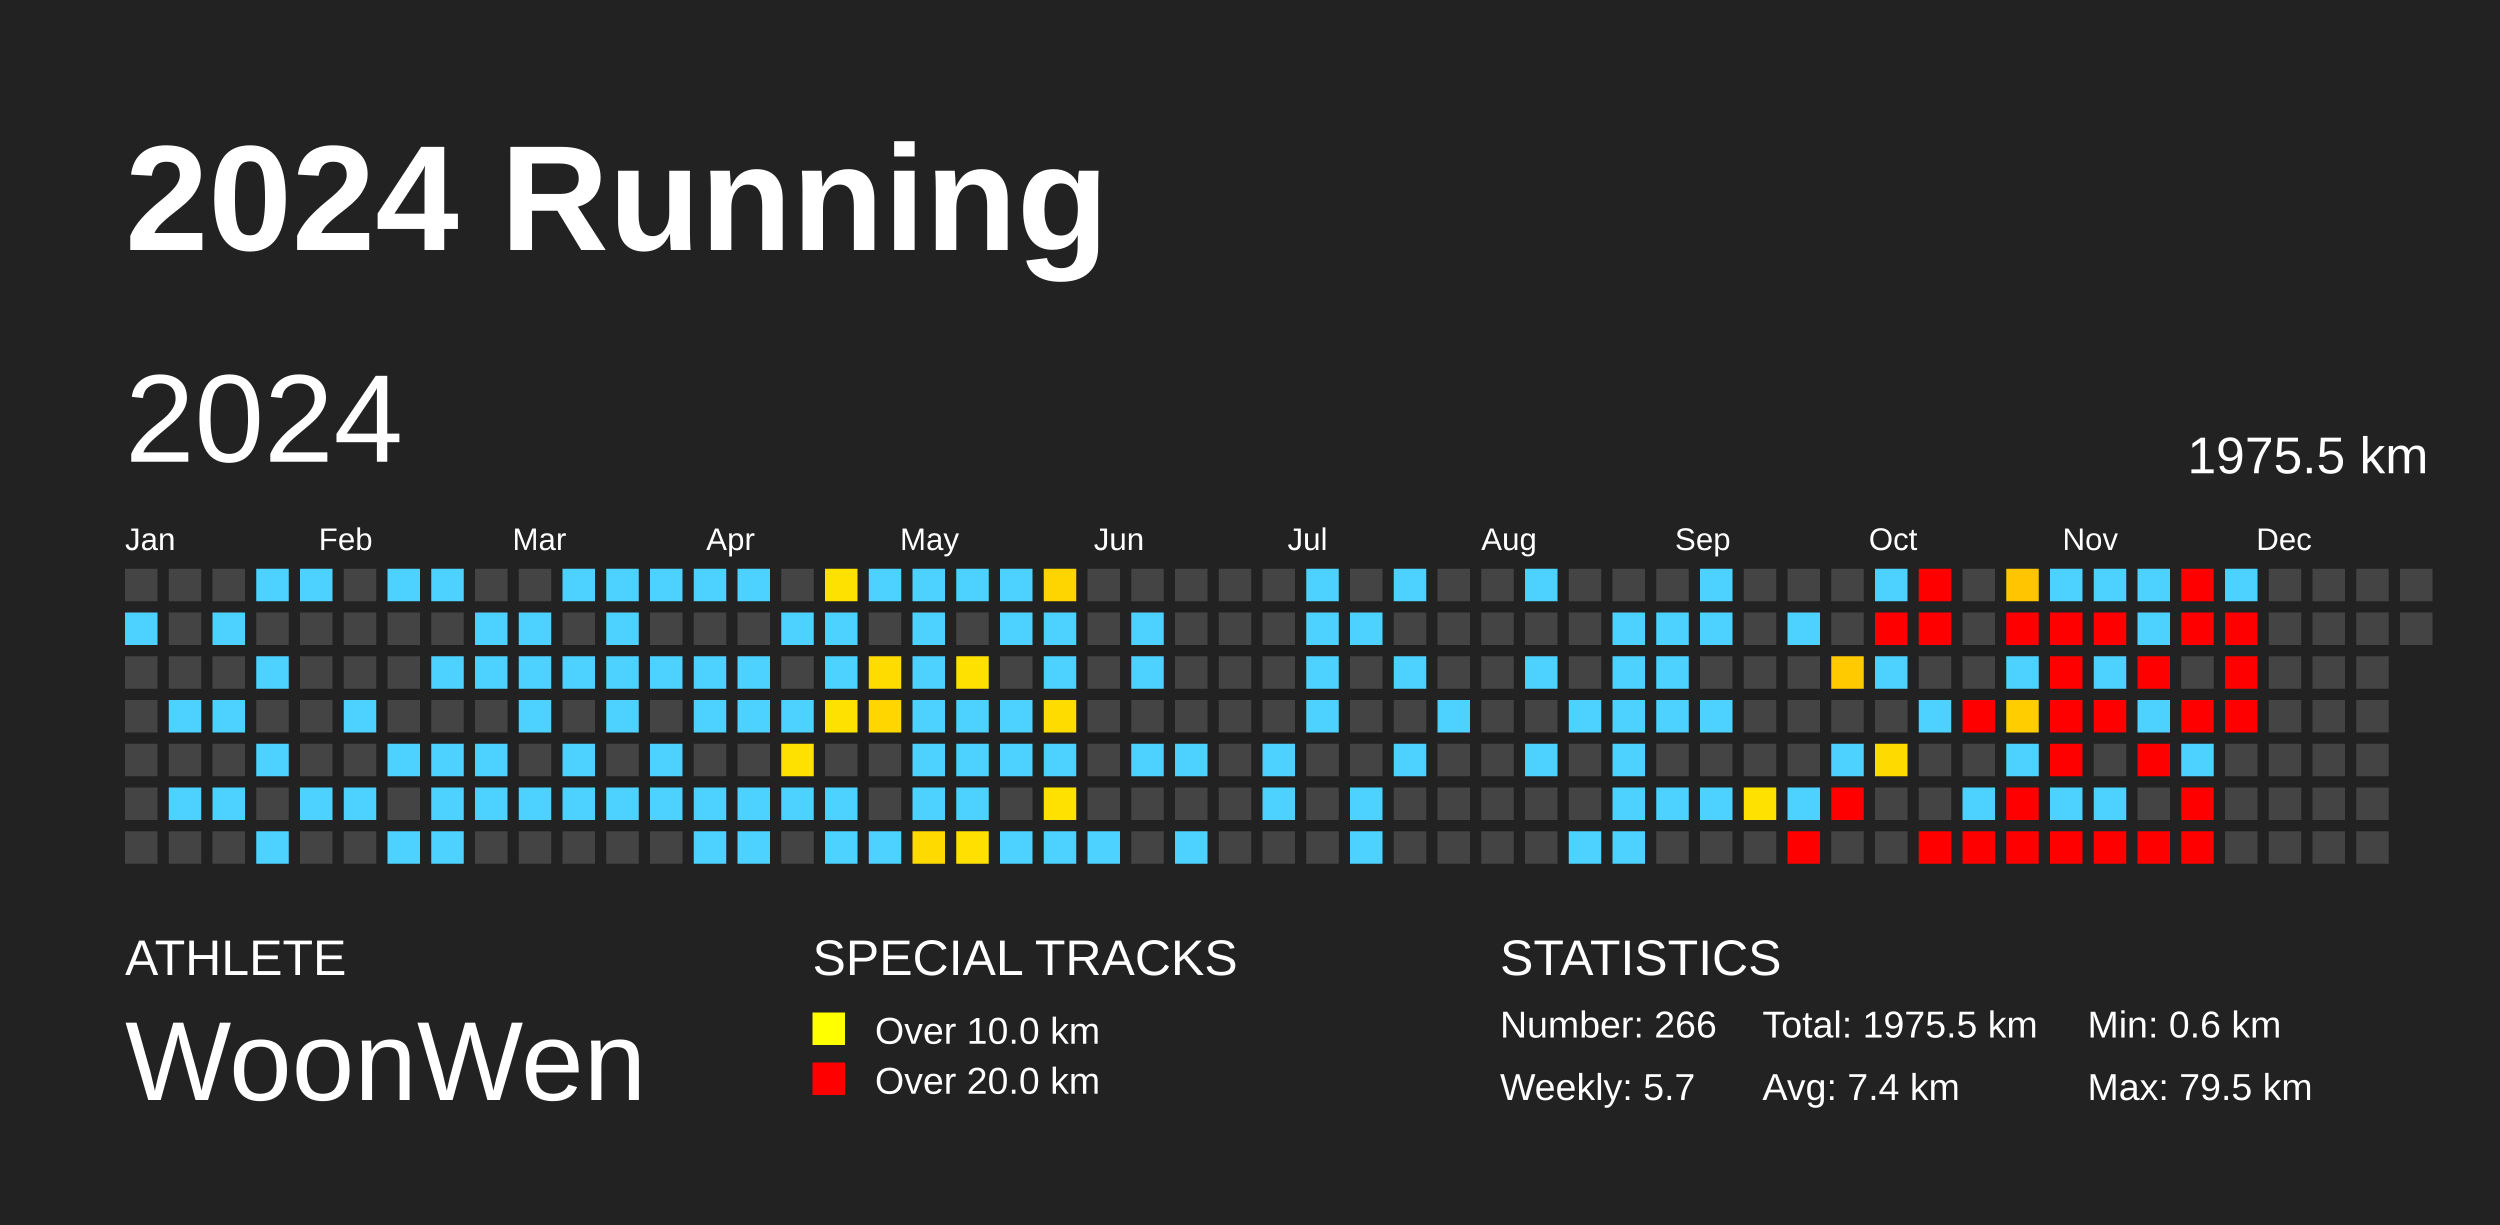
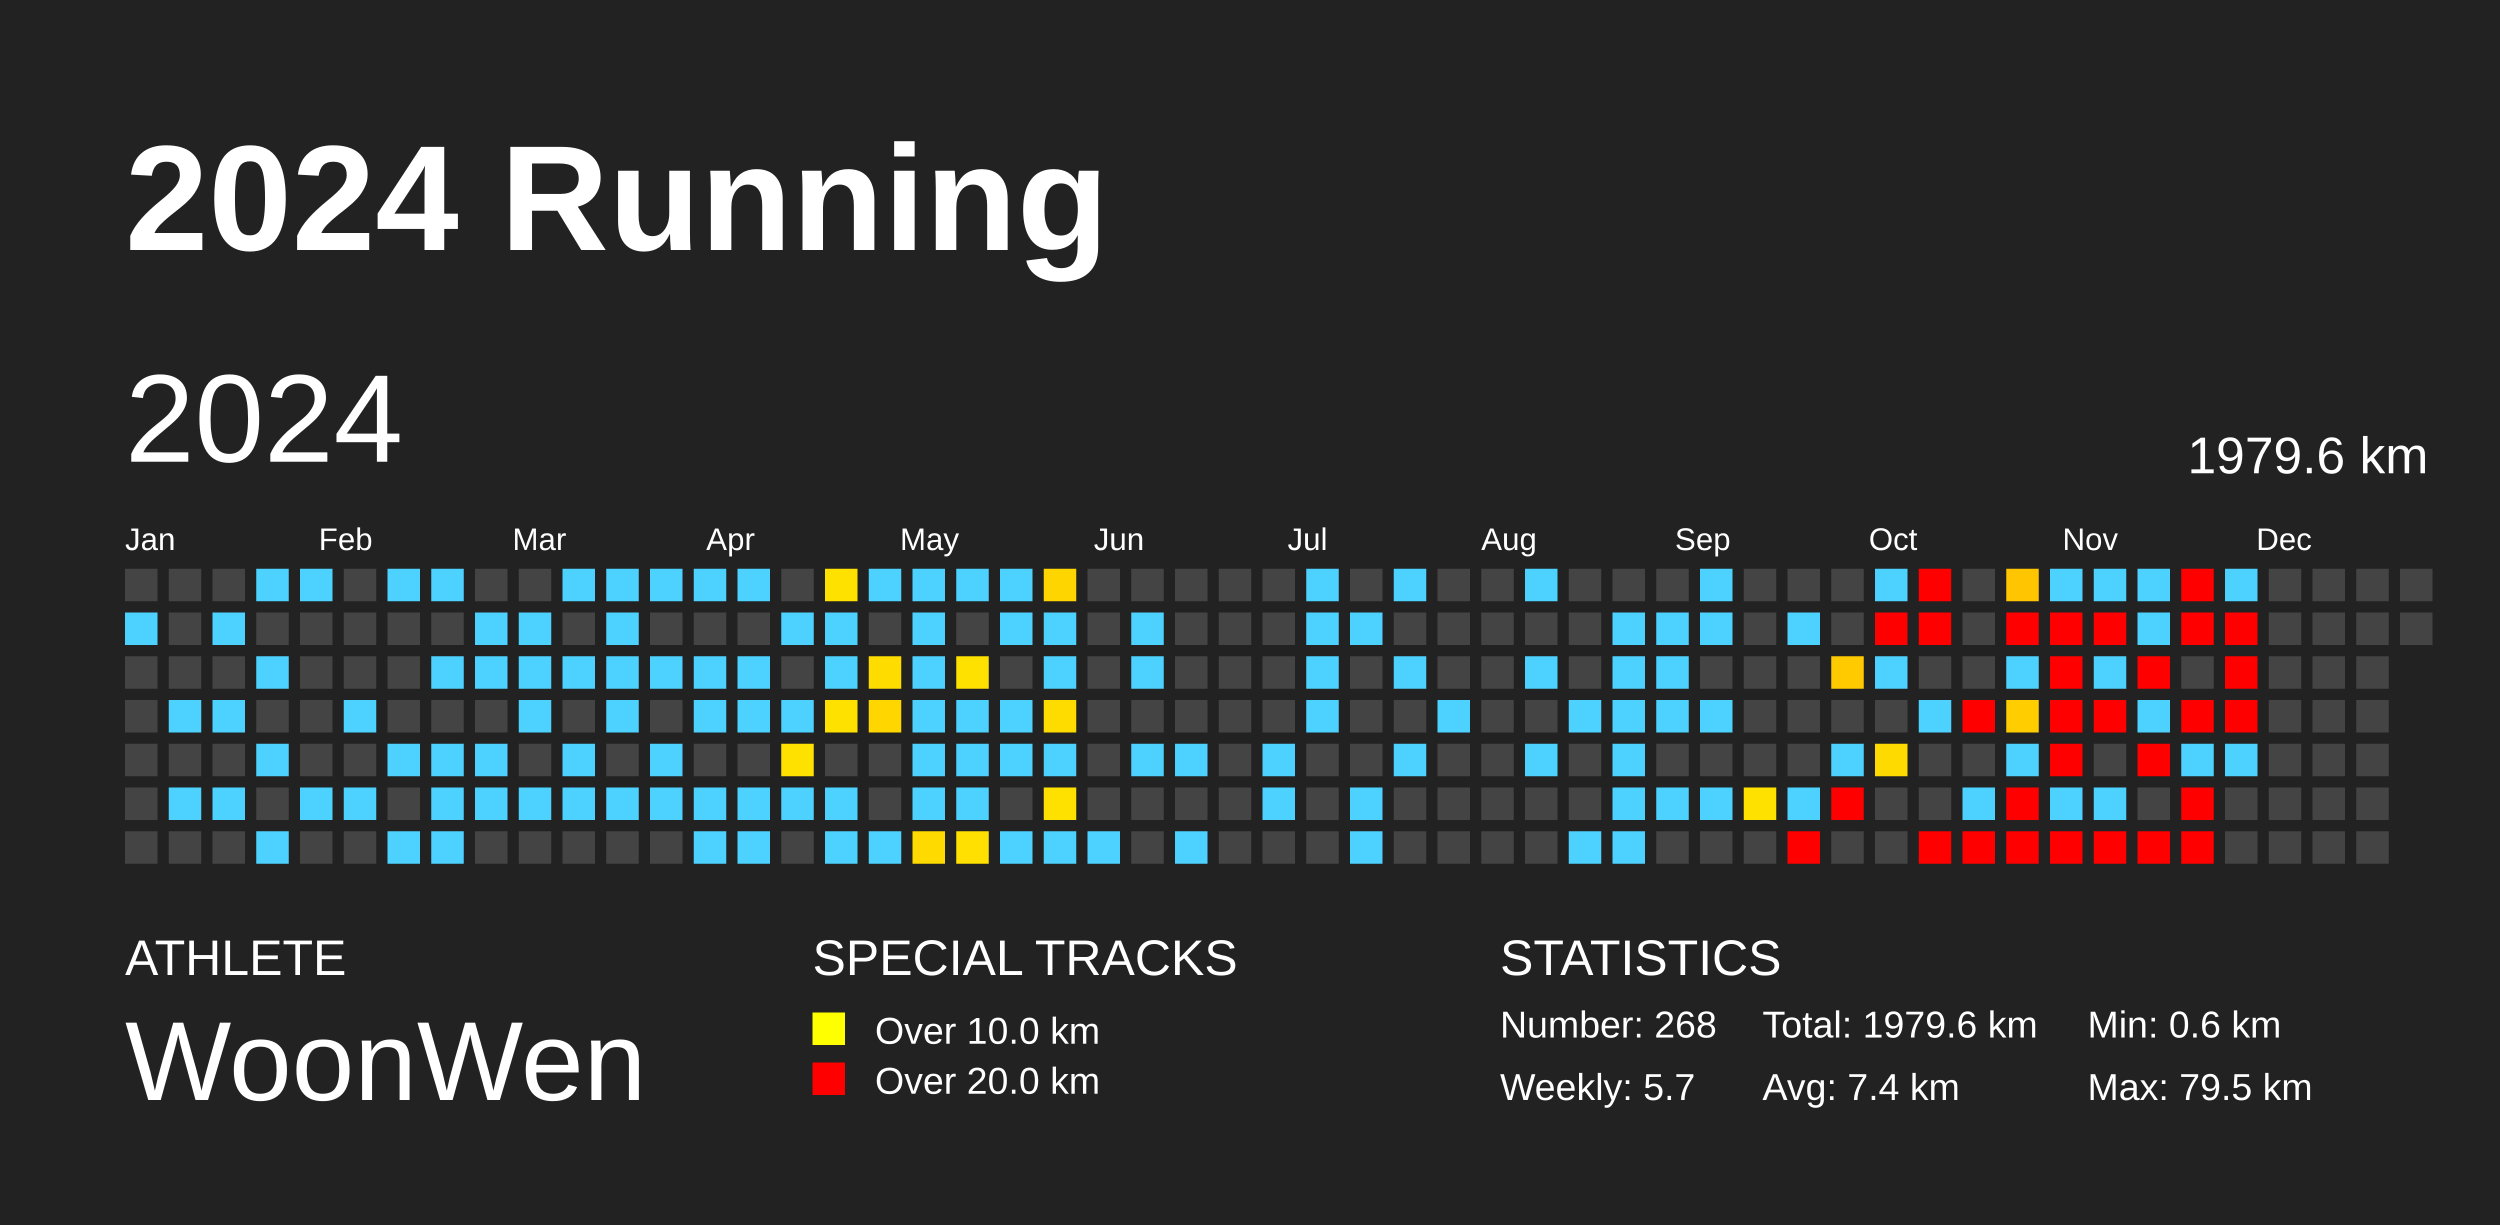
<svg xmlns="http://www.w3.org/2000/svg" baseProfile="full" height="98mm" version="1.1" viewBox="0,0,200,98" width="200mm">
  <defs />
  <rect fill="#222222" height="98" width="200" x="0" y="0" />
  <text fill="#FFFFFF" style="font-size:12px; font-family:Arial; font-weight:bold;" x="10" y="20">2024 Running</text>
  <text fill="#FFFFFF" style="font-size:4px; font-family:Arial" x="10" y="78">ATHLETE</text>
  <text fill="#FFFFFF" style="font-size:9px; font-family:Arial" x="10" y="88">WoonWen</text>
  <text fill="#FFFFFF" style="font-size:4px; font-family:Arial" x="65" y="78">SPECIAL TRACKS</text>
  <rect fill="yellow" height="2.6" width="2.6" x="65" y="81" />
  <text fill="#FFFFFF" style="font-size:3px; font-family:Arial" x="70" y="83.5">Over 10.0 km</text>
  <rect fill="red" height="2.6" width="2.6" x="65" y="85" />
  <text fill="#FFFFFF" style="font-size:3px; font-family:Arial" x="70" y="87.5">Over 20.0 km</text>
  <text fill="#FFFFFF" style="font-size:4px; font-family:Arial" x="120" y="78">STATISTICS</text>
-   <text fill="#FFFFFF" style="font-size:3px; font-family:Arial" x="120" y="83">Number: 266</text>
+   <text fill="#FFFFFF" style="font-size:3px; font-family:Arial" x="120" y="83">Number: 268</text>
  <text fill="#FFFFFF" style="font-size:3px; font-family:Arial" x="120" y="88">Weekly: 5.7</text>
-   <text fill="#FFFFFF" style="font-size:3px; font-family:Arial" x="141" y="83">Total: 1975.5 km</text>
+   <text fill="#FFFFFF" style="font-size:3px; font-family:Arial" x="141" y="83">Total: 1979.6 km</text>
  <text fill="#FFFFFF" style="font-size:3px; font-family:Arial" x="141" y="88">Avg: 7.4 km</text>
  <text fill="#FFFFFF" style="font-size:3px; font-family:Arial" x="167" y="83">Min: 0.6 km</text>
  <text fill="#FFFFFF" style="font-size:3px; font-family:Arial" x="167" y="88">Max: 79.5 km</text>
  <text dominant-baseline="hanging" fill="#FFFFFF" style="font-size:10.0px; font-family:Arial;" x="10" y="30">2024</text>
-   <text dominant-baseline="hanging" fill="#FFFFFF" style="font-size:4.125px; font-family:Arial;" x="175" y="35">1975.5 km</text>
+   <text dominant-baseline="hanging" fill="#FFFFFF" style="font-size:4.125px; font-family:Arial;" x="175" y="35">1979.6 km</text>
  <text fill="#FFFFFF" style="font-size:2.5px; font-family:Arial" x="10.0" y="44">Jan</text>
  <text fill="#FFFFFF" style="font-size:2.5px; font-family:Arial" x="25.5" y="44">Feb</text>
  <text fill="#FFFFFF" style="font-size:2.5px; font-family:Arial" x="41.0" y="44">Mar</text>
  <text fill="#FFFFFF" style="font-size:2.5px; font-family:Arial" x="56.5" y="44">Apr</text>
  <text fill="#FFFFFF" style="font-size:2.5px; font-family:Arial" x="72.0" y="44">May</text>
  <text fill="#FFFFFF" style="font-size:2.5px; font-family:Arial" x="87.5" y="44">Jun</text>
  <text fill="#FFFFFF" style="font-size:2.5px; font-family:Arial" x="103.0" y="44">Jul</text>
  <text fill="#FFFFFF" style="font-size:2.5px; font-family:Arial" x="118.5" y="44">Aug</text>
  <text fill="#FFFFFF" style="font-size:2.5px; font-family:Arial" x="134.0" y="44">Sep</text>
  <text fill="#FFFFFF" style="font-size:2.5px; font-family:Arial" x="149.5" y="44">Oct</text>
  <text fill="#FFFFFF" style="font-size:2.5px; font-family:Arial" x="165.0" y="44">Nov</text>
  <text fill="#FFFFFF" style="font-size:2.5px; font-family:Arial" x="180.5" y="44">Dec</text>
  <rect fill="#444444" height="2.6" width="2.6" x="10.0" y="45.5" />
  <rect fill="#4dd2ff" height="2.6" width="2.6" x="10.0" y="49.0" />
  <rect fill="#444444" height="2.6" width="2.6" x="10.0" y="52.5" />
  <rect fill="#444444" height="2.6" width="2.6" x="10.0" y="56.0" />
  <rect fill="#444444" height="2.6" width="2.6" x="10.0" y="59.5" />
  <rect fill="#444444" height="2.6" width="2.6" x="10.0" y="63.0" />
  <rect fill="#444444" height="2.6" width="2.6" x="10.0" y="66.5" />
  <rect fill="#444444" height="2.6" width="2.6" x="13.5" y="45.5" />
  <rect fill="#444444" height="2.6" width="2.6" x="13.5" y="49.0" />
  <rect fill="#444444" height="2.6" width="2.6" x="13.5" y="52.5" />
  <rect fill="#4dd2ff" height="2.6" width="2.6" x="13.5" y="56.0" />
  <rect fill="#444444" height="2.6" width="2.6" x="13.5" y="59.5" />
  <rect fill="#4dd2ff" height="2.6" width="2.6" x="13.5" y="63.0" />
  <rect fill="#444444" height="2.6" width="2.6" x="13.5" y="66.5" />
  <rect fill="#444444" height="2.6" width="2.6" x="17.0" y="45.5" />
  <rect fill="#4dd2ff" height="2.6" width="2.6" x="17.0" y="49.0" />
  <rect fill="#444444" height="2.6" width="2.6" x="17.0" y="52.5" />
  <rect fill="#4dd2ff" height="2.6" width="2.6" x="17.0" y="56.0" />
  <rect fill="#444444" height="2.6" width="2.6" x="17.0" y="59.5" />
  <rect fill="#4dd2ff" height="2.6" width="2.6" x="17.0" y="63.0" />
  <rect fill="#444444" height="2.6" width="2.6" x="17.0" y="66.5" />
  <rect fill="#4dd2ff" height="2.6" width="2.6" x="20.5" y="45.5" />
  <rect fill="#444444" height="2.6" width="2.6" x="20.5" y="49.0" />
  <rect fill="#4dd2ff" height="2.6" width="2.6" x="20.5" y="52.5" />
  <rect fill="#444444" height="2.6" width="2.6" x="20.5" y="56.0" />
  <rect fill="#4dd2ff" height="2.6" width="2.6" x="20.5" y="59.5" />
  <rect fill="#444444" height="2.6" width="2.6" x="20.5" y="63.0" />
  <rect fill="#4dd2ff" height="2.6" width="2.6" x="20.5" y="66.5" />
  <rect fill="#4dd2ff" height="2.6" width="2.6" x="24.0" y="45.5" />
  <rect fill="#444444" height="2.6" width="2.6" x="24.0" y="49.0" />
  <rect fill="#444444" height="2.6" width="2.6" x="24.0" y="52.5" />
  <rect fill="#444444" height="2.6" width="2.6" x="24.0" y="56.0" />
  <rect fill="#444444" height="2.6" width="2.6" x="24.0" y="59.5" />
  <rect fill="#4dd2ff" height="2.6" width="2.6" x="24.0" y="63.0" />
  <rect fill="#444444" height="2.6" width="2.6" x="24.0" y="66.5" />
  <rect fill="#444444" height="2.6" width="2.6" x="27.5" y="45.5" />
  <rect fill="#444444" height="2.6" width="2.6" x="27.5" y="49.0" />
  <rect fill="#444444" height="2.6" width="2.6" x="27.5" y="52.5" />
  <rect fill="#4dd2ff" height="2.6" width="2.6" x="27.5" y="56.0" />
  <rect fill="#444444" height="2.6" width="2.6" x="27.5" y="59.5" />
  <rect fill="#4dd2ff" height="2.6" width="2.6" x="27.5" y="63.0" />
  <rect fill="#444444" height="2.6" width="2.6" x="27.5" y="66.5" />
  <rect fill="#4dd2ff" height="2.6" width="2.6" x="31.0" y="45.5" />
  <rect fill="#444444" height="2.6" width="2.6" x="31.0" y="49.0" />
  <rect fill="#444444" height="2.6" width="2.6" x="31.0" y="52.5" />
  <rect fill="#444444" height="2.6" width="2.6" x="31.0" y="56.0" />
  <rect fill="#4dd2ff" height="2.6" width="2.6" x="31.0" y="59.5" />
  <rect fill="#444444" height="2.6" width="2.6" x="31.0" y="63.0" />
  <rect fill="#4dd2ff" height="2.6" width="2.6" x="31.0" y="66.5" />
  <rect fill="#4dd2ff" height="2.6" width="2.6" x="34.5" y="45.5" />
  <rect fill="#444444" height="2.6" width="2.6" x="34.5" y="49.0" />
  <rect fill="#4dd2ff" height="2.6" width="2.6" x="34.5" y="52.5" />
  <rect fill="#444444" height="2.6" width="2.6" x="34.5" y="56.0" />
  <rect fill="#4dd2ff" height="2.6" width="2.6" x="34.5" y="59.5" />
  <rect fill="#4dd2ff" height="2.6" width="2.6" x="34.5" y="63.0" />
  <rect fill="#4dd2ff" height="2.6" width="2.6" x="34.5" y="66.5" />
  <rect fill="#444444" height="2.6" width="2.6" x="38.0" y="45.5" />
  <rect fill="#4dd2ff" height="2.6" width="2.6" x="38.0" y="49.0" />
  <rect fill="#4dd2ff" height="2.6" width="2.6" x="38.0" y="52.5" />
  <rect fill="#444444" height="2.6" width="2.6" x="38.0" y="56.0" />
  <rect fill="#4dd2ff" height="2.6" width="2.6" x="38.0" y="59.5" />
  <rect fill="#4dd2ff" height="2.6" width="2.6" x="38.0" y="63.0" />
  <rect fill="#444444" height="2.6" width="2.6" x="38.0" y="66.5" />
  <rect fill="#444444" height="2.6" width="2.6" x="41.5" y="45.5" />
  <rect fill="#4dd2ff" height="2.6" width="2.6" x="41.5" y="49.0" />
  <rect fill="#4dd2ff" height="2.6" width="2.6" x="41.5" y="52.5" />
  <rect fill="#4dd2ff" height="2.6" width="2.6" x="41.5" y="56.0" />
  <rect fill="#444444" height="2.6" width="2.6" x="41.5" y="59.5" />
  <rect fill="#4dd2ff" height="2.6" width="2.6" x="41.5" y="63.0" />
  <rect fill="#444444" height="2.6" width="2.6" x="41.5" y="66.5" />
  <rect fill="#4dd2ff" height="2.6" width="2.6" x="45.0" y="45.5" />
  <rect fill="#444444" height="2.6" width="2.6" x="45.0" y="49.0" />
  <rect fill="#4dd2ff" height="2.6" width="2.6" x="45.0" y="52.5" />
  <rect fill="#444444" height="2.6" width="2.6" x="45.0" y="56.0" />
  <rect fill="#4dd2ff" height="2.6" width="2.6" x="45.0" y="59.5" />
  <rect fill="#4dd2ff" height="2.6" width="2.6" x="45.0" y="63.0" />
  <rect fill="#444444" height="2.6" width="2.6" x="45.0" y="66.5" />
  <rect fill="#4dd2ff" height="2.6" width="2.6" x="48.5" y="45.5" />
  <rect fill="#4dd2ff" height="2.6" width="2.6" x="48.5" y="49.0" />
  <rect fill="#4dd2ff" height="2.6" width="2.6" x="48.5" y="52.5" />
  <rect fill="#4dd2ff" height="2.6" width="2.6" x="48.5" y="56.0" />
  <rect fill="#444444" height="2.6" width="2.6" x="48.5" y="59.5" />
  <rect fill="#4dd2ff" height="2.6" width="2.6" x="48.5" y="63.0" />
  <rect fill="#444444" height="2.6" width="2.6" x="48.5" y="66.5" />
  <rect fill="#4dd2ff" height="2.6" width="2.6" x="52.0" y="45.5" />
  <rect fill="#444444" height="2.6" width="2.6" x="52.0" y="49.0" />
  <rect fill="#4dd2ff" height="2.6" width="2.6" x="52.0" y="52.5" />
  <rect fill="#444444" height="2.6" width="2.6" x="52.0" y="56.0" />
  <rect fill="#4dd2ff" height="2.6" width="2.6" x="52.0" y="59.5" />
  <rect fill="#4dd2ff" height="2.6" width="2.6" x="52.0" y="63.0" />
  <rect fill="#444444" height="2.6" width="2.6" x="52.0" y="66.5" />
  <rect fill="#4dd2ff" height="2.6" width="2.6" x="55.5" y="45.5" />
  <rect fill="#444444" height="2.6" width="2.6" x="55.5" y="49.0" />
  <rect fill="#4dd2ff" height="2.6" width="2.6" x="55.5" y="52.5" />
  <rect fill="#4dd2ff" height="2.6" width="2.6" x="55.5" y="56.0" />
  <rect fill="#444444" height="2.6" width="2.6" x="55.5" y="59.5" />
  <rect fill="#4dd2ff" height="2.6" width="2.6" x="55.5" y="63.0" />
  <rect fill="#4dd2ff" height="2.6" width="2.6" x="55.5" y="66.5" />
  <rect fill="#4dd2ff" height="2.6" width="2.6" x="59.0" y="45.5" />
  <rect fill="#444444" height="2.6" width="2.6" x="59.0" y="49.0" />
  <rect fill="#4dd2ff" height="2.6" width="2.6" x="59.0" y="52.5" />
  <rect fill="#4dd2ff" height="2.6" width="2.6" x="59.0" y="56.0" />
  <rect fill="#444444" height="2.6" width="2.6" x="59.0" y="59.5" />
  <rect fill="#4dd2ff" height="2.6" width="2.6" x="59.0" y="63.0" />
  <rect fill="#4dd2ff" height="2.6" width="2.6" x="59.0" y="66.5" />
  <rect fill="#444444" height="2.6" width="2.6" x="62.5" y="45.5" />
  <rect fill="#4dd2ff" height="2.6" width="2.6" x="62.5" y="49.0" />
  <rect fill="#444444" height="2.6" width="2.6" x="62.5" y="52.5" />
  <rect fill="#4dd2ff" height="2.6" width="2.6" x="62.5" y="56.0" />
  <rect fill="#ffe100" height="2.6" width="2.6" x="62.5" y="59.5" />
  <rect fill="#4dd2ff" height="2.6" width="2.6" x="62.5" y="63.0" />
  <rect fill="#444444" height="2.6" width="2.6" x="62.5" y="66.5" />
  <rect fill="#ffe100" height="2.6" width="2.6" x="66.0" y="45.5" />
  <rect fill="#4dd2ff" height="2.6" width="2.6" x="66.0" y="49.0" />
  <rect fill="#4dd2ff" height="2.6" width="2.6" x="66.0" y="52.5" />
  <rect fill="#ffe100" height="2.6" width="2.6" x="66.0" y="56.0" />
  <rect fill="#444444" height="2.6" width="2.6" x="66.0" y="59.5" />
  <rect fill="#4dd2ff" height="2.6" width="2.6" x="66.0" y="63.0" />
  <rect fill="#4dd2ff" height="2.6" width="2.6" x="66.0" y="66.5" />
  <rect fill="#4dd2ff" height="2.6" width="2.6" x="69.5" y="45.5" />
  <rect fill="#444444" height="2.6" width="2.6" x="69.5" y="49.0" />
  <rect fill="#ffdc00" height="2.6" width="2.6" x="69.5" y="52.5" />
  <rect fill="#ffd600" height="2.6" width="2.6" x="69.5" y="56.0" />
  <rect fill="#444444" height="2.6" width="2.6" x="69.5" y="59.5" />
  <rect fill="#444444" height="2.6" width="2.6" x="69.5" y="63.0" />
  <rect fill="#4dd2ff" height="2.6" width="2.6" x="69.5" y="66.5" />
  <rect fill="#4dd2ff" height="2.6" width="2.6" x="73.0" y="45.5" />
  <rect fill="#4dd2ff" height="2.6" width="2.6" x="73.0" y="49.0" />
  <rect fill="#4dd2ff" height="2.6" width="2.6" x="73.0" y="52.5" />
  <rect fill="#4dd2ff" height="2.6" width="2.6" x="73.0" y="56.0" />
  <rect fill="#4dd2ff" height="2.6" width="2.6" x="73.0" y="59.5" />
  <rect fill="#4dd2ff" height="2.6" width="2.6" x="73.0" y="63.0" />
  <rect fill="#ffda00" height="2.6" width="2.6" x="73.0" y="66.5" />
  <rect fill="#4dd2ff" height="2.6" width="2.6" x="76.5" y="45.5" />
  <rect fill="#444444" height="2.6" width="2.6" x="76.5" y="49.0" />
  <rect fill="#ffe100" height="2.6" width="2.6" x="76.5" y="52.5" />
  <rect fill="#4dd2ff" height="2.6" width="2.6" x="76.5" y="56.0" />
  <rect fill="#4dd2ff" height="2.6" width="2.6" x="76.5" y="59.5" />
  <rect fill="#4dd2ff" height="2.6" width="2.6" x="76.5" y="63.0" />
  <rect fill="#ffe000" height="2.6" width="2.6" x="76.5" y="66.5" />
  <rect fill="#4dd2ff" height="2.6" width="2.6" x="80.0" y="45.5" />
  <rect fill="#4dd2ff" height="2.6" width="2.6" x="80.0" y="49.0" />
  <rect fill="#444444" height="2.6" width="2.6" x="80.0" y="52.5" />
  <rect fill="#4dd2ff" height="2.6" width="2.6" x="80.0" y="56.0" />
  <rect fill="#4dd2ff" height="2.6" width="2.6" x="80.0" y="59.5" />
  <rect fill="#444444" height="2.6" width="2.6" x="80.0" y="63.0" />
  <rect fill="#4dd2ff" height="2.6" width="2.6" x="80.0" y="66.5" />
  <rect fill="#ffd500" height="2.6" width="2.6" x="83.5" y="45.5" />
  <rect fill="#4dd2ff" height="2.6" width="2.6" x="83.5" y="49.0" />
  <rect fill="#4dd2ff" height="2.6" width="2.6" x="83.5" y="52.5" />
  <rect fill="#ffdc00" height="2.6" width="2.6" x="83.5" y="56.0" />
  <rect fill="#4dd2ff" height="2.6" width="2.6" x="83.5" y="59.5" />
  <rect fill="#ffe100" height="2.6" width="2.6" x="83.5" y="63.0" />
  <rect fill="#4dd2ff" height="2.6" width="2.6" x="83.5" y="66.5" />
  <rect fill="#444444" height="2.6" width="2.6" x="87.0" y="45.5" />
  <rect fill="#444444" height="2.6" width="2.6" x="87.0" y="49.0" />
  <rect fill="#444444" height="2.6" width="2.6" x="87.0" y="52.5" />
  <rect fill="#444444" height="2.6" width="2.6" x="87.0" y="56.0" />
  <rect fill="#444444" height="2.6" width="2.6" x="87.0" y="59.5" />
  <rect fill="#444444" height="2.6" width="2.6" x="87.0" y="63.0" />
  <rect fill="#4dd2ff" height="2.6" width="2.6" x="87.0" y="66.5" />
  <rect fill="#444444" height="2.6" width="2.6" x="90.5" y="45.5" />
  <rect fill="#4dd2ff" height="2.6" width="2.6" x="90.5" y="49.0" />
  <rect fill="#4dd2ff" height="2.6" width="2.6" x="90.5" y="52.5" />
  <rect fill="#444444" height="2.6" width="2.6" x="90.5" y="56.0" />
  <rect fill="#4dd2ff" height="2.6" width="2.6" x="90.5" y="59.5" />
  <rect fill="#444444" height="2.6" width="2.6" x="90.5" y="63.0" />
  <rect fill="#444444" height="2.6" width="2.6" x="90.5" y="66.5" />
  <rect fill="#444444" height="2.6" width="2.6" x="94.0" y="45.5" />
  <rect fill="#444444" height="2.6" width="2.6" x="94.0" y="49.0" />
  <rect fill="#444444" height="2.6" width="2.6" x="94.0" y="52.5" />
  <rect fill="#444444" height="2.6" width="2.6" x="94.0" y="56.0" />
  <rect fill="#4dd2ff" height="2.6" width="2.6" x="94.0" y="59.5" />
  <rect fill="#444444" height="2.6" width="2.6" x="94.0" y="63.0" />
  <rect fill="#4dd2ff" height="2.6" width="2.6" x="94.0" y="66.5" />
  <rect fill="#444444" height="2.6" width="2.6" x="97.5" y="45.5" />
  <rect fill="#444444" height="2.6" width="2.6" x="97.5" y="49.0" />
  <rect fill="#444444" height="2.6" width="2.6" x="97.5" y="52.5" />
  <rect fill="#444444" height="2.6" width="2.6" x="97.5" y="56.0" />
  <rect fill="#444444" height="2.6" width="2.6" x="97.5" y="59.5" />
  <rect fill="#444444" height="2.6" width="2.6" x="97.5" y="63.0" />
  <rect fill="#444444" height="2.6" width="2.6" x="97.5" y="66.5" />
  <rect fill="#444444" height="2.6" width="2.6" x="101.0" y="45.5" />
  <rect fill="#444444" height="2.6" width="2.6" x="101.0" y="49.0" />
  <rect fill="#444444" height="2.6" width="2.6" x="101.0" y="52.5" />
  <rect fill="#444444" height="2.6" width="2.6" x="101.0" y="56.0" />
  <rect fill="#4dd2ff" height="2.6" width="2.6" x="101.0" y="59.5" />
  <rect fill="#4dd2ff" height="2.6" width="2.6" x="101.0" y="63.0" />
  <rect fill="#444444" height="2.6" width="2.6" x="101.0" y="66.5" />
  <rect fill="#4dd2ff" height="2.6" width="2.6" x="104.5" y="45.5" />
  <rect fill="#4dd2ff" height="2.6" width="2.6" x="104.5" y="49.0" />
  <rect fill="#4dd2ff" height="2.6" width="2.6" x="104.5" y="52.5" />
  <rect fill="#4dd2ff" height="2.6" width="2.6" x="104.5" y="56.0" />
  <rect fill="#444444" height="2.6" width="2.6" x="104.5" y="59.5" />
  <rect fill="#444444" height="2.6" width="2.6" x="104.5" y="63.0" />
  <rect fill="#444444" height="2.6" width="2.6" x="104.5" y="66.5" />
  <rect fill="#444444" height="2.6" width="2.6" x="108.0" y="45.5" />
  <rect fill="#4dd2ff" height="2.6" width="2.6" x="108.0" y="49.0" />
  <rect fill="#444444" height="2.6" width="2.6" x="108.0" y="52.5" />
  <rect fill="#444444" height="2.6" width="2.6" x="108.0" y="56.0" />
  <rect fill="#444444" height="2.6" width="2.6" x="108.0" y="59.5" />
  <rect fill="#4dd2ff" height="2.6" width="2.6" x="108.0" y="63.0" />
  <rect fill="#4dd2ff" height="2.6" width="2.6" x="108.0" y="66.5" />
  <rect fill="#4dd2ff" height="2.6" width="2.6" x="111.5" y="45.5" />
  <rect fill="#444444" height="2.6" width="2.6" x="111.5" y="49.0" />
  <rect fill="#4dd2ff" height="2.6" width="2.6" x="111.5" y="52.5" />
  <rect fill="#444444" height="2.6" width="2.6" x="111.5" y="56.0" />
  <rect fill="#4dd2ff" height="2.6" width="2.6" x="111.5" y="59.5" />
  <rect fill="#444444" height="2.6" width="2.6" x="111.5" y="63.0" />
  <rect fill="#444444" height="2.6" width="2.6" x="111.5" y="66.5" />
  <rect fill="#444444" height="2.6" width="2.6" x="115.0" y="45.5" />
  <rect fill="#444444" height="2.6" width="2.6" x="115.0" y="49.0" />
  <rect fill="#444444" height="2.6" width="2.6" x="115.0" y="52.5" />
  <rect fill="#4dd2ff" height="2.6" width="2.6" x="115.0" y="56.0" />
  <rect fill="#444444" height="2.6" width="2.6" x="115.0" y="59.5" />
  <rect fill="#444444" height="2.6" width="2.6" x="115.0" y="63.0" />
  <rect fill="#444444" height="2.6" width="2.6" x="115.0" y="66.5" />
  <rect fill="#444444" height="2.6" width="2.6" x="118.5" y="45.5" />
  <rect fill="#444444" height="2.6" width="2.6" x="118.5" y="49.0" />
  <rect fill="#444444" height="2.6" width="2.6" x="118.5" y="52.5" />
  <rect fill="#444444" height="2.6" width="2.6" x="118.5" y="56.0" />
  <rect fill="#444444" height="2.6" width="2.6" x="118.5" y="59.5" />
  <rect fill="#444444" height="2.6" width="2.6" x="118.5" y="63.0" />
  <rect fill="#444444" height="2.6" width="2.6" x="118.5" y="66.5" />
  <rect fill="#4dd2ff" height="2.6" width="2.6" x="122.0" y="45.5" />
  <rect fill="#444444" height="2.6" width="2.6" x="122.0" y="49.0" />
  <rect fill="#4dd2ff" height="2.6" width="2.6" x="122.0" y="52.5" />
  <rect fill="#444444" height="2.6" width="2.6" x="122.0" y="56.0" />
  <rect fill="#4dd2ff" height="2.6" width="2.6" x="122.0" y="59.5" />
  <rect fill="#444444" height="2.6" width="2.6" x="122.0" y="63.0" />
  <rect fill="#444444" height="2.6" width="2.6" x="122.0" y="66.5" />
  <rect fill="#444444" height="2.6" width="2.6" x="125.5" y="45.5" />
  <rect fill="#444444" height="2.6" width="2.6" x="125.5" y="49.0" />
  <rect fill="#444444" height="2.6" width="2.6" x="125.5" y="52.5" />
  <rect fill="#4dd2ff" height="2.6" width="2.6" x="125.5" y="56.0" />
  <rect fill="#444444" height="2.6" width="2.6" x="125.5" y="59.5" />
  <rect fill="#444444" height="2.6" width="2.6" x="125.5" y="63.0" />
  <rect fill="#4dd2ff" height="2.6" width="2.6" x="125.5" y="66.5" />
  <rect fill="#444444" height="2.6" width="2.6" x="129.0" y="45.5" />
  <rect fill="#4dd2ff" height="2.6" width="2.6" x="129.0" y="49.0" />
  <rect fill="#4dd2ff" height="2.6" width="2.6" x="129.0" y="52.5" />
  <rect fill="#4dd2ff" height="2.6" width="2.6" x="129.0" y="56.0" />
  <rect fill="#4dd2ff" height="2.6" width="2.6" x="129.0" y="59.5" />
  <rect fill="#4dd2ff" height="2.6" width="2.6" x="129.0" y="63.0" />
  <rect fill="#4dd2ff" height="2.6" width="2.6" x="129.0" y="66.5" />
  <rect fill="#444444" height="2.6" width="2.6" x="132.5" y="45.5" />
  <rect fill="#4dd2ff" height="2.6" width="2.6" x="132.5" y="49.0" />
  <rect fill="#4dd2ff" height="2.6" width="2.6" x="132.5" y="52.5" />
  <rect fill="#4dd2ff" height="2.6" width="2.6" x="132.5" y="56.0" />
  <rect fill="#444444" height="2.6" width="2.6" x="132.5" y="59.5" />
  <rect fill="#4dd2ff" height="2.6" width="2.6" x="132.5" y="63.0" />
  <rect fill="#444444" height="2.6" width="2.6" x="132.5" y="66.5" />
  <rect fill="#4dd2ff" height="2.6" width="2.6" x="136.0" y="45.5" />
  <rect fill="#4dd2ff" height="2.6" width="2.6" x="136.0" y="49.0" />
  <rect fill="#444444" height="2.6" width="2.6" x="136.0" y="52.5" />
  <rect fill="#4dd2ff" height="2.6" width="2.6" x="136.0" y="56.0" />
  <rect fill="#444444" height="2.6" width="2.6" x="136.0" y="59.5" />
  <rect fill="#4dd2ff" height="2.6" width="2.6" x="136.0" y="63.0" />
  <rect fill="#444444" height="2.6" width="2.6" x="136.0" y="66.5" />
  <rect fill="#444444" height="2.6" width="2.6" x="139.5" y="45.5" />
  <rect fill="#444444" height="2.6" width="2.6" x="139.5" y="49.0" />
  <rect fill="#444444" height="2.6" width="2.6" x="139.5" y="52.5" />
  <rect fill="#444444" height="2.6" width="2.6" x="139.5" y="56.0" />
  <rect fill="#444444" height="2.6" width="2.6" x="139.5" y="59.5" />
  <rect fill="#ffe100" height="2.6" width="2.6" x="139.5" y="63.0" />
  <rect fill="#444444" height="2.6" width="2.6" x="139.5" y="66.5" />
  <rect fill="#444444" height="2.6" width="2.6" x="143.0" y="45.5" />
  <rect fill="#4dd2ff" height="2.6" width="2.6" x="143.0" y="49.0" />
  <rect fill="#444444" height="2.6" width="2.6" x="143.0" y="52.5" />
  <rect fill="#444444" height="2.6" width="2.6" x="143.0" y="56.0" />
  <rect fill="#444444" height="2.6" width="2.6" x="143.0" y="59.5" />
  <rect fill="#4dd2ff" height="2.6" width="2.6" x="143.0" y="63.0" />
  <rect fill="red" height="2.6" width="2.6" x="143.0" y="66.5" />
  <rect fill="#444444" height="2.6" width="2.6" x="146.5" y="45.5" />
  <rect fill="#444444" height="2.6" width="2.6" x="146.5" y="49.0" />
  <rect fill="#ffca00" height="2.6" width="2.6" x="146.5" y="52.5" />
  <rect fill="#444444" height="2.6" width="2.6" x="146.5" y="56.0" />
  <rect fill="#4dd2ff" height="2.6" width="2.6" x="146.5" y="59.5" />
  <rect fill="red" height="2.6" width="2.6" x="146.5" y="63.0" />
  <rect fill="#444444" height="2.6" width="2.6" x="146.5" y="66.5" />
  <rect fill="#4dd2ff" height="2.6" width="2.6" x="150.0" y="45.5" />
  <rect fill="red" height="2.6" width="2.6" x="150.0" y="49.0" />
  <rect fill="#4dd2ff" height="2.6" width="2.6" x="150.0" y="52.5" />
  <rect fill="#444444" height="2.6" width="2.6" x="150.0" y="56.0" />
  <rect fill="#ffda00" height="2.6" width="2.6" x="150.0" y="59.5" />
  <rect fill="#444444" height="2.6" width="2.6" x="150.0" y="63.0" />
  <rect fill="#444444" height="2.6" width="2.6" x="150.0" y="66.5" />
  <rect fill="red" height="2.6" width="2.6" x="153.5" y="45.5" />
  <rect fill="red" height="2.6" width="2.6" x="153.5" y="49.0" />
  <rect fill="#444444" height="2.6" width="2.6" x="153.5" y="52.5" />
  <rect fill="#4dd2ff" height="2.6" width="2.6" x="153.5" y="56.0" />
  <rect fill="#444444" height="2.6" width="2.6" x="153.5" y="59.5" />
  <rect fill="#444444" height="2.6" width="2.6" x="153.5" y="63.0" />
  <rect fill="red" height="2.6" width="2.6" x="153.5" y="66.5" />
  <rect fill="#444444" height="2.6" width="2.6" x="157.0" y="45.5" />
  <rect fill="#444444" height="2.6" width="2.6" x="157.0" y="49.0" />
  <rect fill="#444444" height="2.6" width="2.6" x="157.0" y="52.5" />
  <rect fill="red" height="2.6" width="2.6" x="157.0" y="56.0" />
  <rect fill="#444444" height="2.6" width="2.6" x="157.0" y="59.5" />
  <rect fill="#4dd2ff" height="2.6" width="2.6" x="157.0" y="63.0" />
  <rect fill="red" height="2.6" width="2.6" x="157.0" y="66.5" />
  <rect fill="#ffc500" height="2.6" width="2.6" x="160.5" y="45.5" />
  <rect fill="red" height="2.6" width="2.6" x="160.5" y="49.0" />
  <rect fill="#4dd2ff" height="2.6" width="2.6" x="160.5" y="52.5" />
  <rect fill="#ffcd00" height="2.6" width="2.6" x="160.5" y="56.0" />
  <rect fill="#4dd2ff" height="2.6" width="2.6" x="160.5" y="59.5" />
  <rect fill="red" height="2.6" width="2.6" x="160.5" y="63.0" />
  <rect fill="red" height="2.6" width="2.6" x="160.5" y="66.5" />
  <rect fill="#4dd2ff" height="2.6" width="2.6" x="164.0" y="45.5" />
  <rect fill="red" height="2.6" width="2.6" x="164.0" y="49.0" />
  <rect fill="red" height="2.6" width="2.6" x="164.0" y="52.5" />
  <rect fill="red" height="2.6" width="2.6" x="164.0" y="56.0" />
  <rect fill="red" height="2.6" width="2.6" x="164.0" y="59.5" />
  <rect fill="#4dd2ff" height="2.6" width="2.6" x="164.0" y="63.0" />
  <rect fill="red" height="2.6" width="2.6" x="164.0" y="66.5" />
  <rect fill="#4dd2ff" height="2.6" width="2.6" x="167.5" y="45.5" />
  <rect fill="red" height="2.6" width="2.6" x="167.5" y="49.0" />
  <rect fill="#4dd2ff" height="2.6" width="2.6" x="167.5" y="52.5" />
  <rect fill="red" height="2.6" width="2.6" x="167.5" y="56.0" />
  <rect fill="#444444" height="2.6" width="2.6" x="167.5" y="59.5" />
  <rect fill="#4dd2ff" height="2.6" width="2.6" x="167.5" y="63.0" />
  <rect fill="red" height="2.6" width="2.6" x="167.5" y="66.5" />
  <rect fill="#4dd2ff" height="2.6" width="2.6" x="171.0" y="45.5" />
  <rect fill="#4dd2ff" height="2.6" width="2.6" x="171.0" y="49.0" />
  <rect fill="red" height="2.6" width="2.6" x="171.0" y="52.5" />
  <rect fill="#4dd2ff" height="2.6" width="2.6" x="171.0" y="56.0" />
  <rect fill="red" height="2.6" width="2.6" x="171.0" y="59.5" />
  <rect fill="#444444" height="2.6" width="2.6" x="171.0" y="63.0" />
  <rect fill="red" height="2.6" width="2.6" x="171.0" y="66.5" />
  <rect fill="red" height="2.6" width="2.6" x="174.5" y="45.5" />
  <rect fill="red" height="2.6" width="2.6" x="174.5" y="49.0" />
  <rect fill="#444444" height="2.6" width="2.6" x="174.5" y="52.5" />
  <rect fill="red" height="2.6" width="2.6" x="174.5" y="56.0" />
  <rect fill="#4dd2ff" height="2.6" width="2.6" x="174.5" y="59.5" />
  <rect fill="red" height="2.6" width="2.6" x="174.5" y="63.0" />
  <rect fill="red" height="2.6" width="2.6" x="174.5" y="66.5" />
  <rect fill="#4dd2ff" height="2.6" width="2.6" x="178.0" y="45.5" />
  <rect fill="red" height="2.6" width="2.6" x="178.0" y="49.0" />
  <rect fill="red" height="2.6" width="2.6" x="178.0" y="52.5" />
  <rect fill="red" height="2.6" width="2.6" x="178.0" y="56.0" />
-   <rect fill="#444444" height="2.6" width="2.6" x="178.0" y="59.5" />
+   <rect fill="#4dd2ff" height="2.6" width="2.6" x="178.0" y="59.5" />
  <rect fill="#444444" height="2.6" width="2.6" x="178.0" y="63.0" />
  <rect fill="#444444" height="2.6" width="2.6" x="178.0" y="66.5" />
  <rect fill="#444444" height="2.6" width="2.6" x="181.5" y="45.5" />
  <rect fill="#444444" height="2.6" width="2.6" x="181.5" y="49.0" />
  <rect fill="#444444" height="2.6" width="2.6" x="181.5" y="52.5" />
  <rect fill="#444444" height="2.6" width="2.6" x="181.5" y="56.0" />
  <rect fill="#444444" height="2.6" width="2.6" x="181.5" y="59.5" />
  <rect fill="#444444" height="2.6" width="2.6" x="181.5" y="63.0" />
  <rect fill="#444444" height="2.6" width="2.6" x="181.5" y="66.5" />
  <rect fill="#444444" height="2.6" width="2.6" x="185.0" y="45.5" />
  <rect fill="#444444" height="2.6" width="2.6" x="185.0" y="49.0" />
  <rect fill="#444444" height="2.6" width="2.6" x="185.0" y="52.5" />
  <rect fill="#444444" height="2.6" width="2.6" x="185.0" y="56.0" />
  <rect fill="#444444" height="2.6" width="2.6" x="185.0" y="59.5" />
  <rect fill="#444444" height="2.6" width="2.6" x="185.0" y="63.0" />
  <rect fill="#444444" height="2.6" width="2.6" x="185.0" y="66.5" />
  <rect fill="#444444" height="2.6" width="2.6" x="188.5" y="45.5" />
  <rect fill="#444444" height="2.6" width="2.6" x="188.5" y="49.0" />
  <rect fill="#444444" height="2.6" width="2.6" x="188.5" y="52.5" />
  <rect fill="#444444" height="2.6" width="2.6" x="188.5" y="56.0" />
  <rect fill="#444444" height="2.6" width="2.6" x="188.5" y="59.5" />
  <rect fill="#444444" height="2.6" width="2.6" x="188.5" y="63.0" />
  <rect fill="#444444" height="2.6" width="2.6" x="188.5" y="66.5" />
  <rect fill="#444444" height="2.6" width="2.6" x="192.0" y="45.5" />
  <rect fill="#444444" height="2.6" width="2.6" x="192.0" y="49.0" />
</svg>
